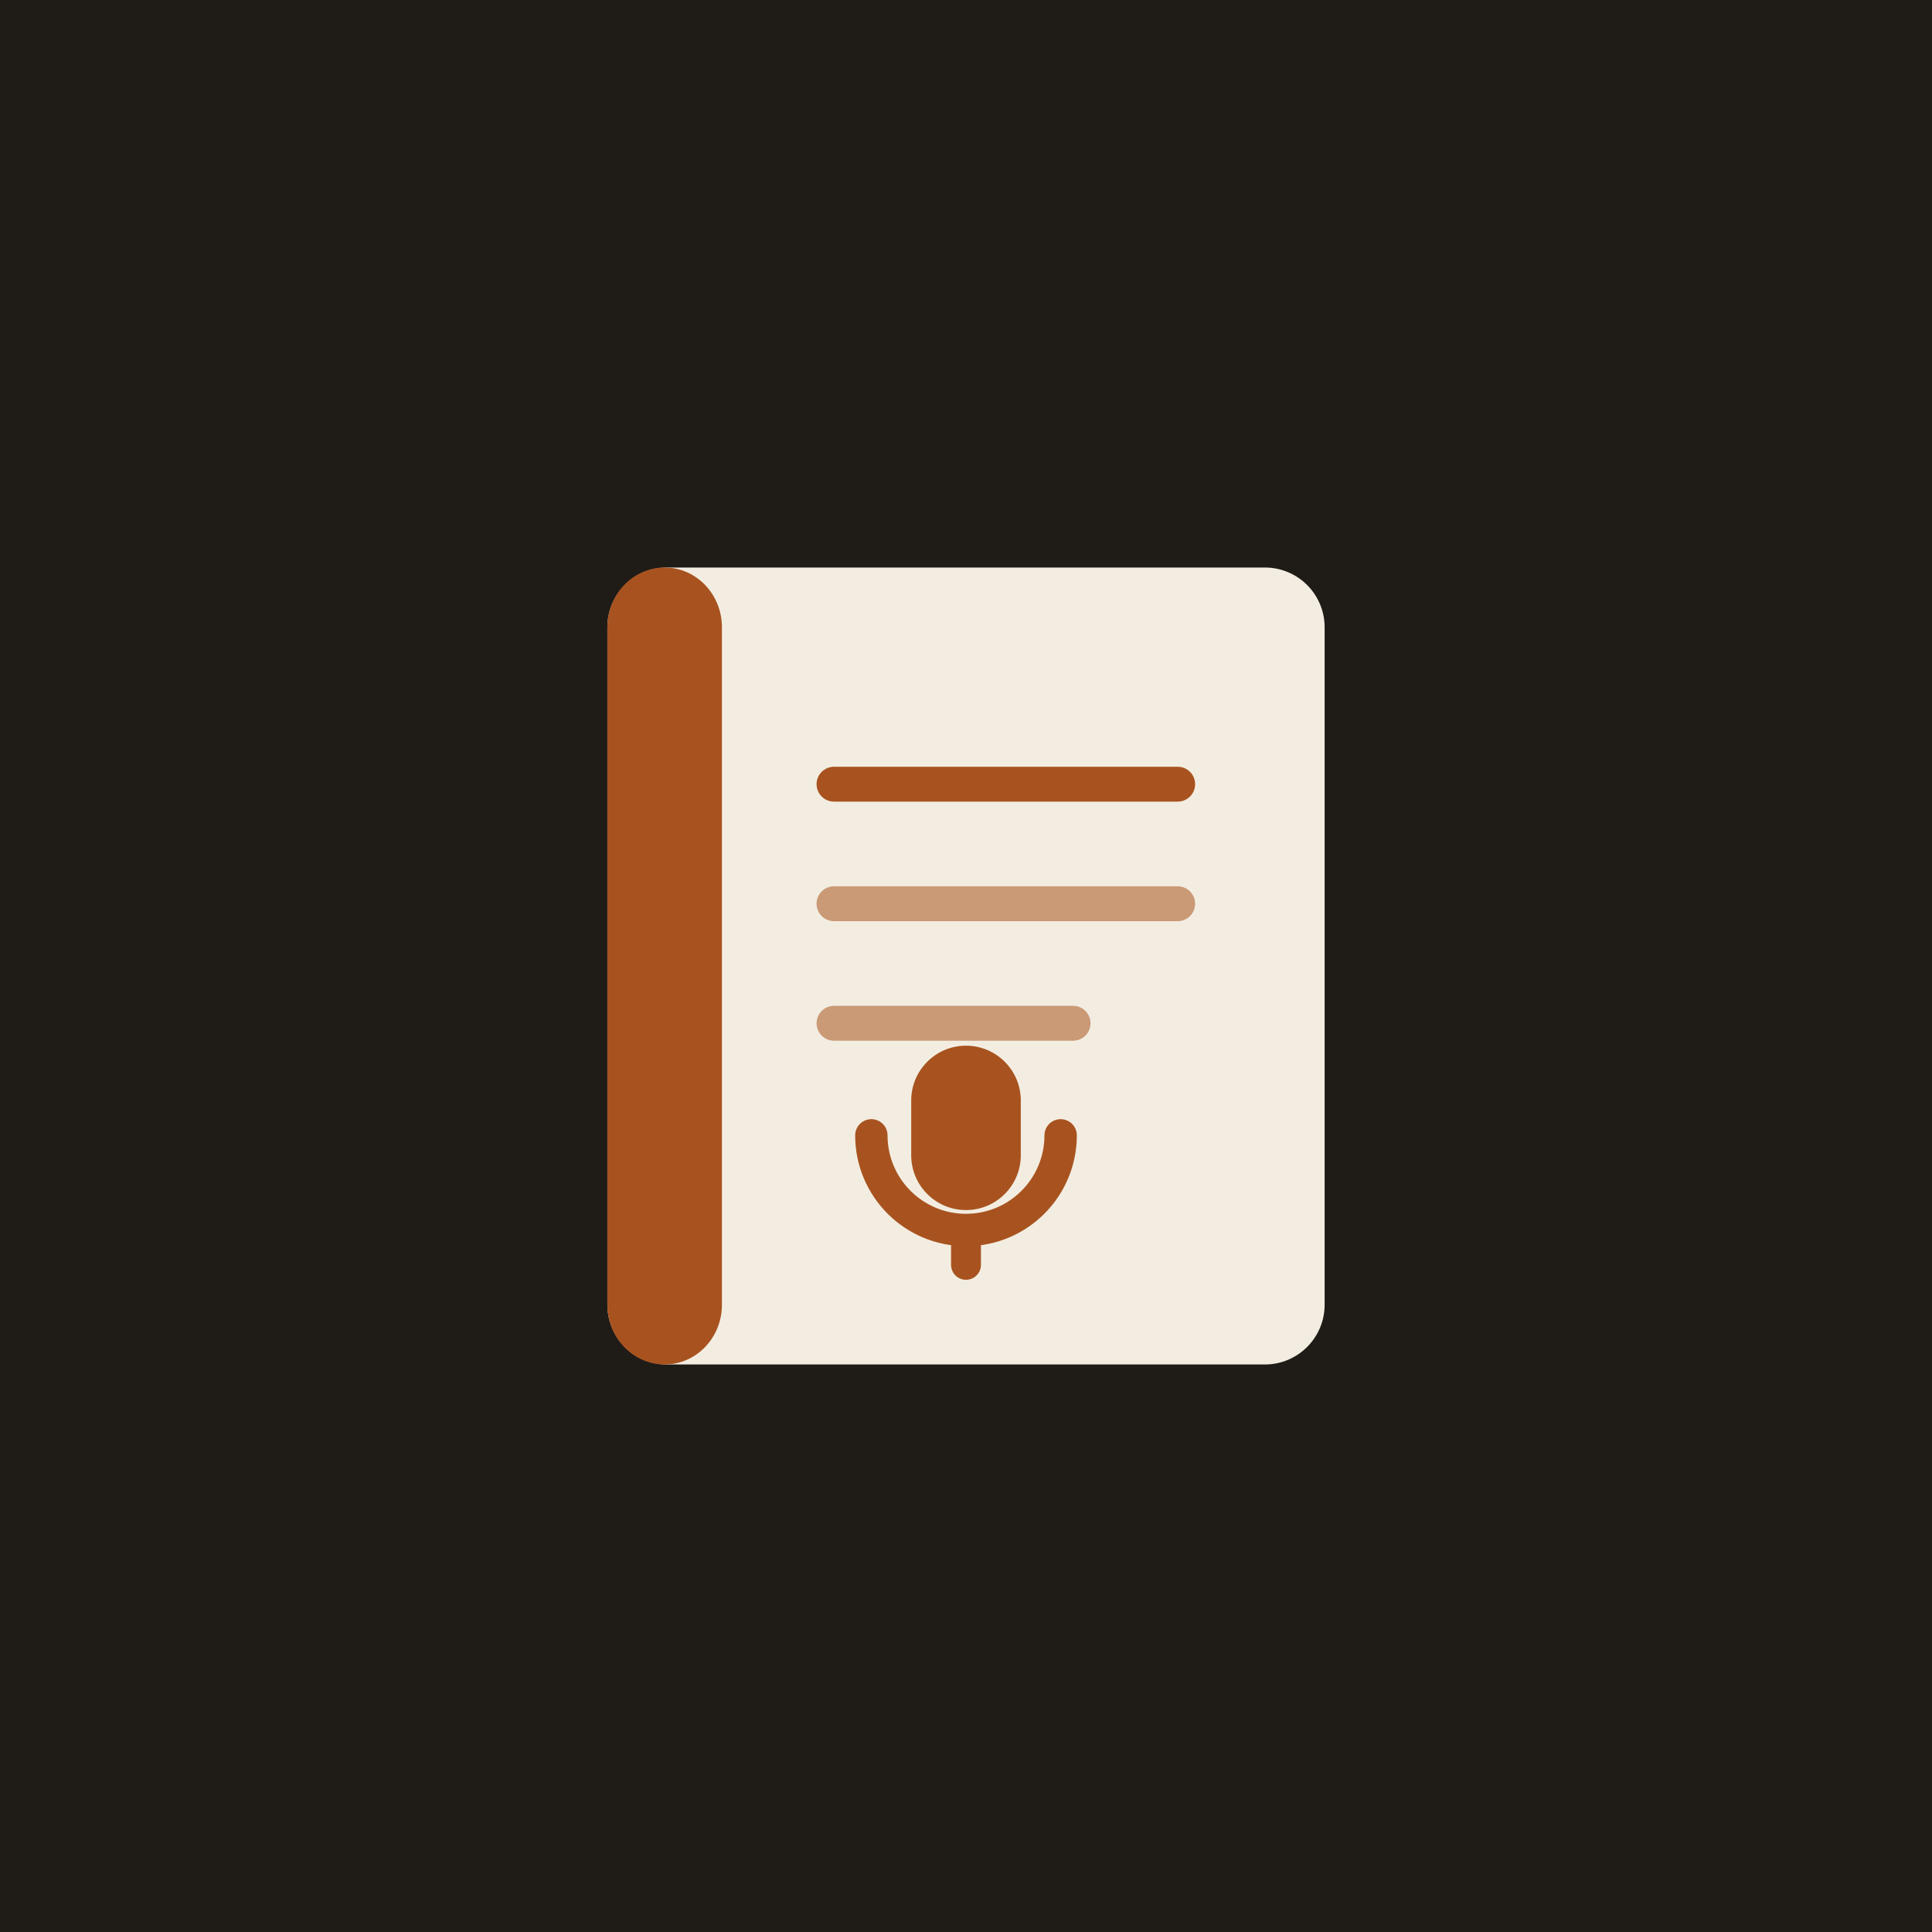
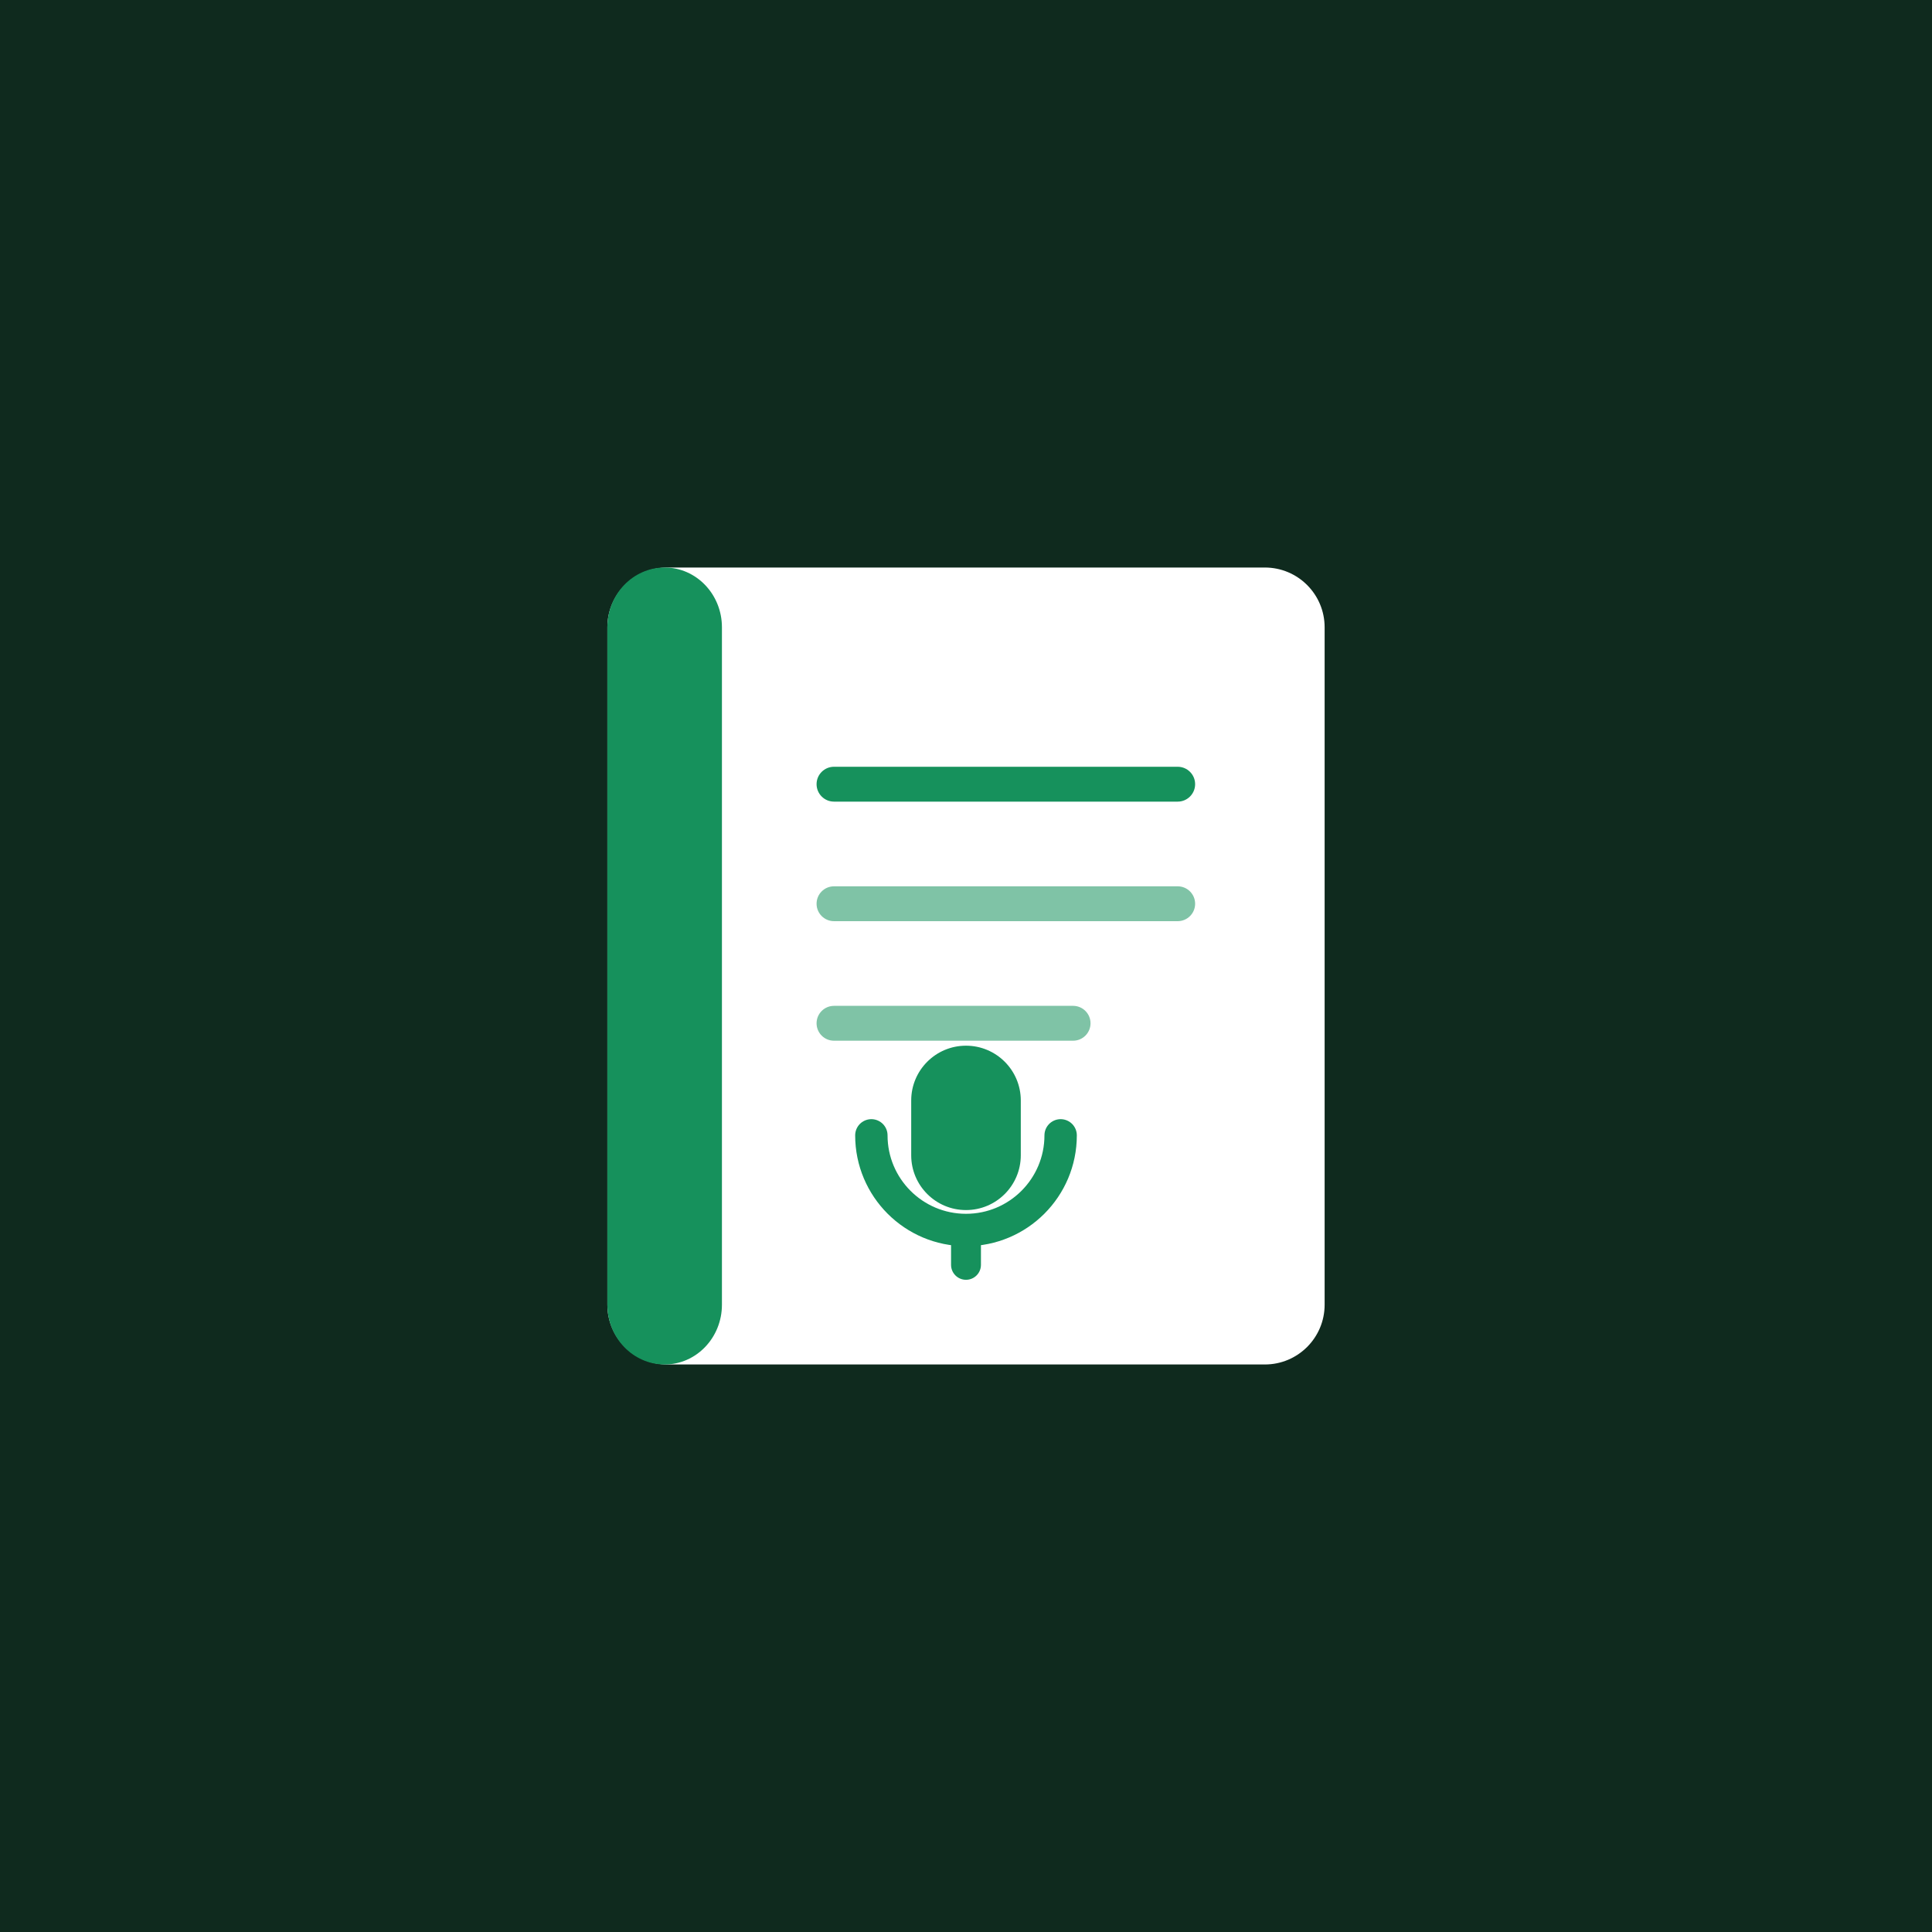
<svg xmlns="http://www.w3.org/2000/svg" viewBox="0 0 512 512">
-   <rect width="512" height="512" fill="#1f1c18" />
+   <rect width="512" height="512" fill="#0f2a1e" />
  <g transform="translate(256 256) scale(0.66) translate(-256 -256)">
-     <rect x="112" y="96" width="288" height="320" rx="24" fill="#f3ede1" />
-     <rect x="112" y="96" width="46" height="320" rx="24" fill="#a8531f" />
-     <g fill="#a8531f">
+     <rect x="112" y="96" width="288" height="320" rx="24" fill="#ffffff" />
+     <rect x="112" y="96" width="46" height="320" rx="24" fill="#16915c" />
+     <g fill="#16915c">
      <rect x="196" y="176" width="152" height="14" rx="7" />
      <rect x="196" y="224" width="152" height="14" rx="7" opacity=".55" />
      <rect x="196" y="272" width="110" height="14" rx="7" opacity=".55" />
    </g>
    <g transform="translate(256 330)">
-       <rect x="-22" y="-42" width="44" height="66" rx="22" fill="#a8531f" />
-       <path d="M-38 -6a38 38 0 0 0 76 0" fill="none" stroke="#a8531f" stroke-width="13" stroke-linecap="round" />
-       <rect x="-6" y="30" width="12" height="22" rx="6" fill="#a8531f" />
+       <rect x="-22" y="-42" width="44" height="66" rx="22" fill="#16915c" />
+       <path d="M-38 -6a38 38 0 0 0 76 0" fill="none" stroke="#16915c" stroke-width="13" stroke-linecap="round" />
+       <rect x="-6" y="30" width="12" height="22" rx="6" fill="#16915c" />
    </g>
  </g>
</svg>
